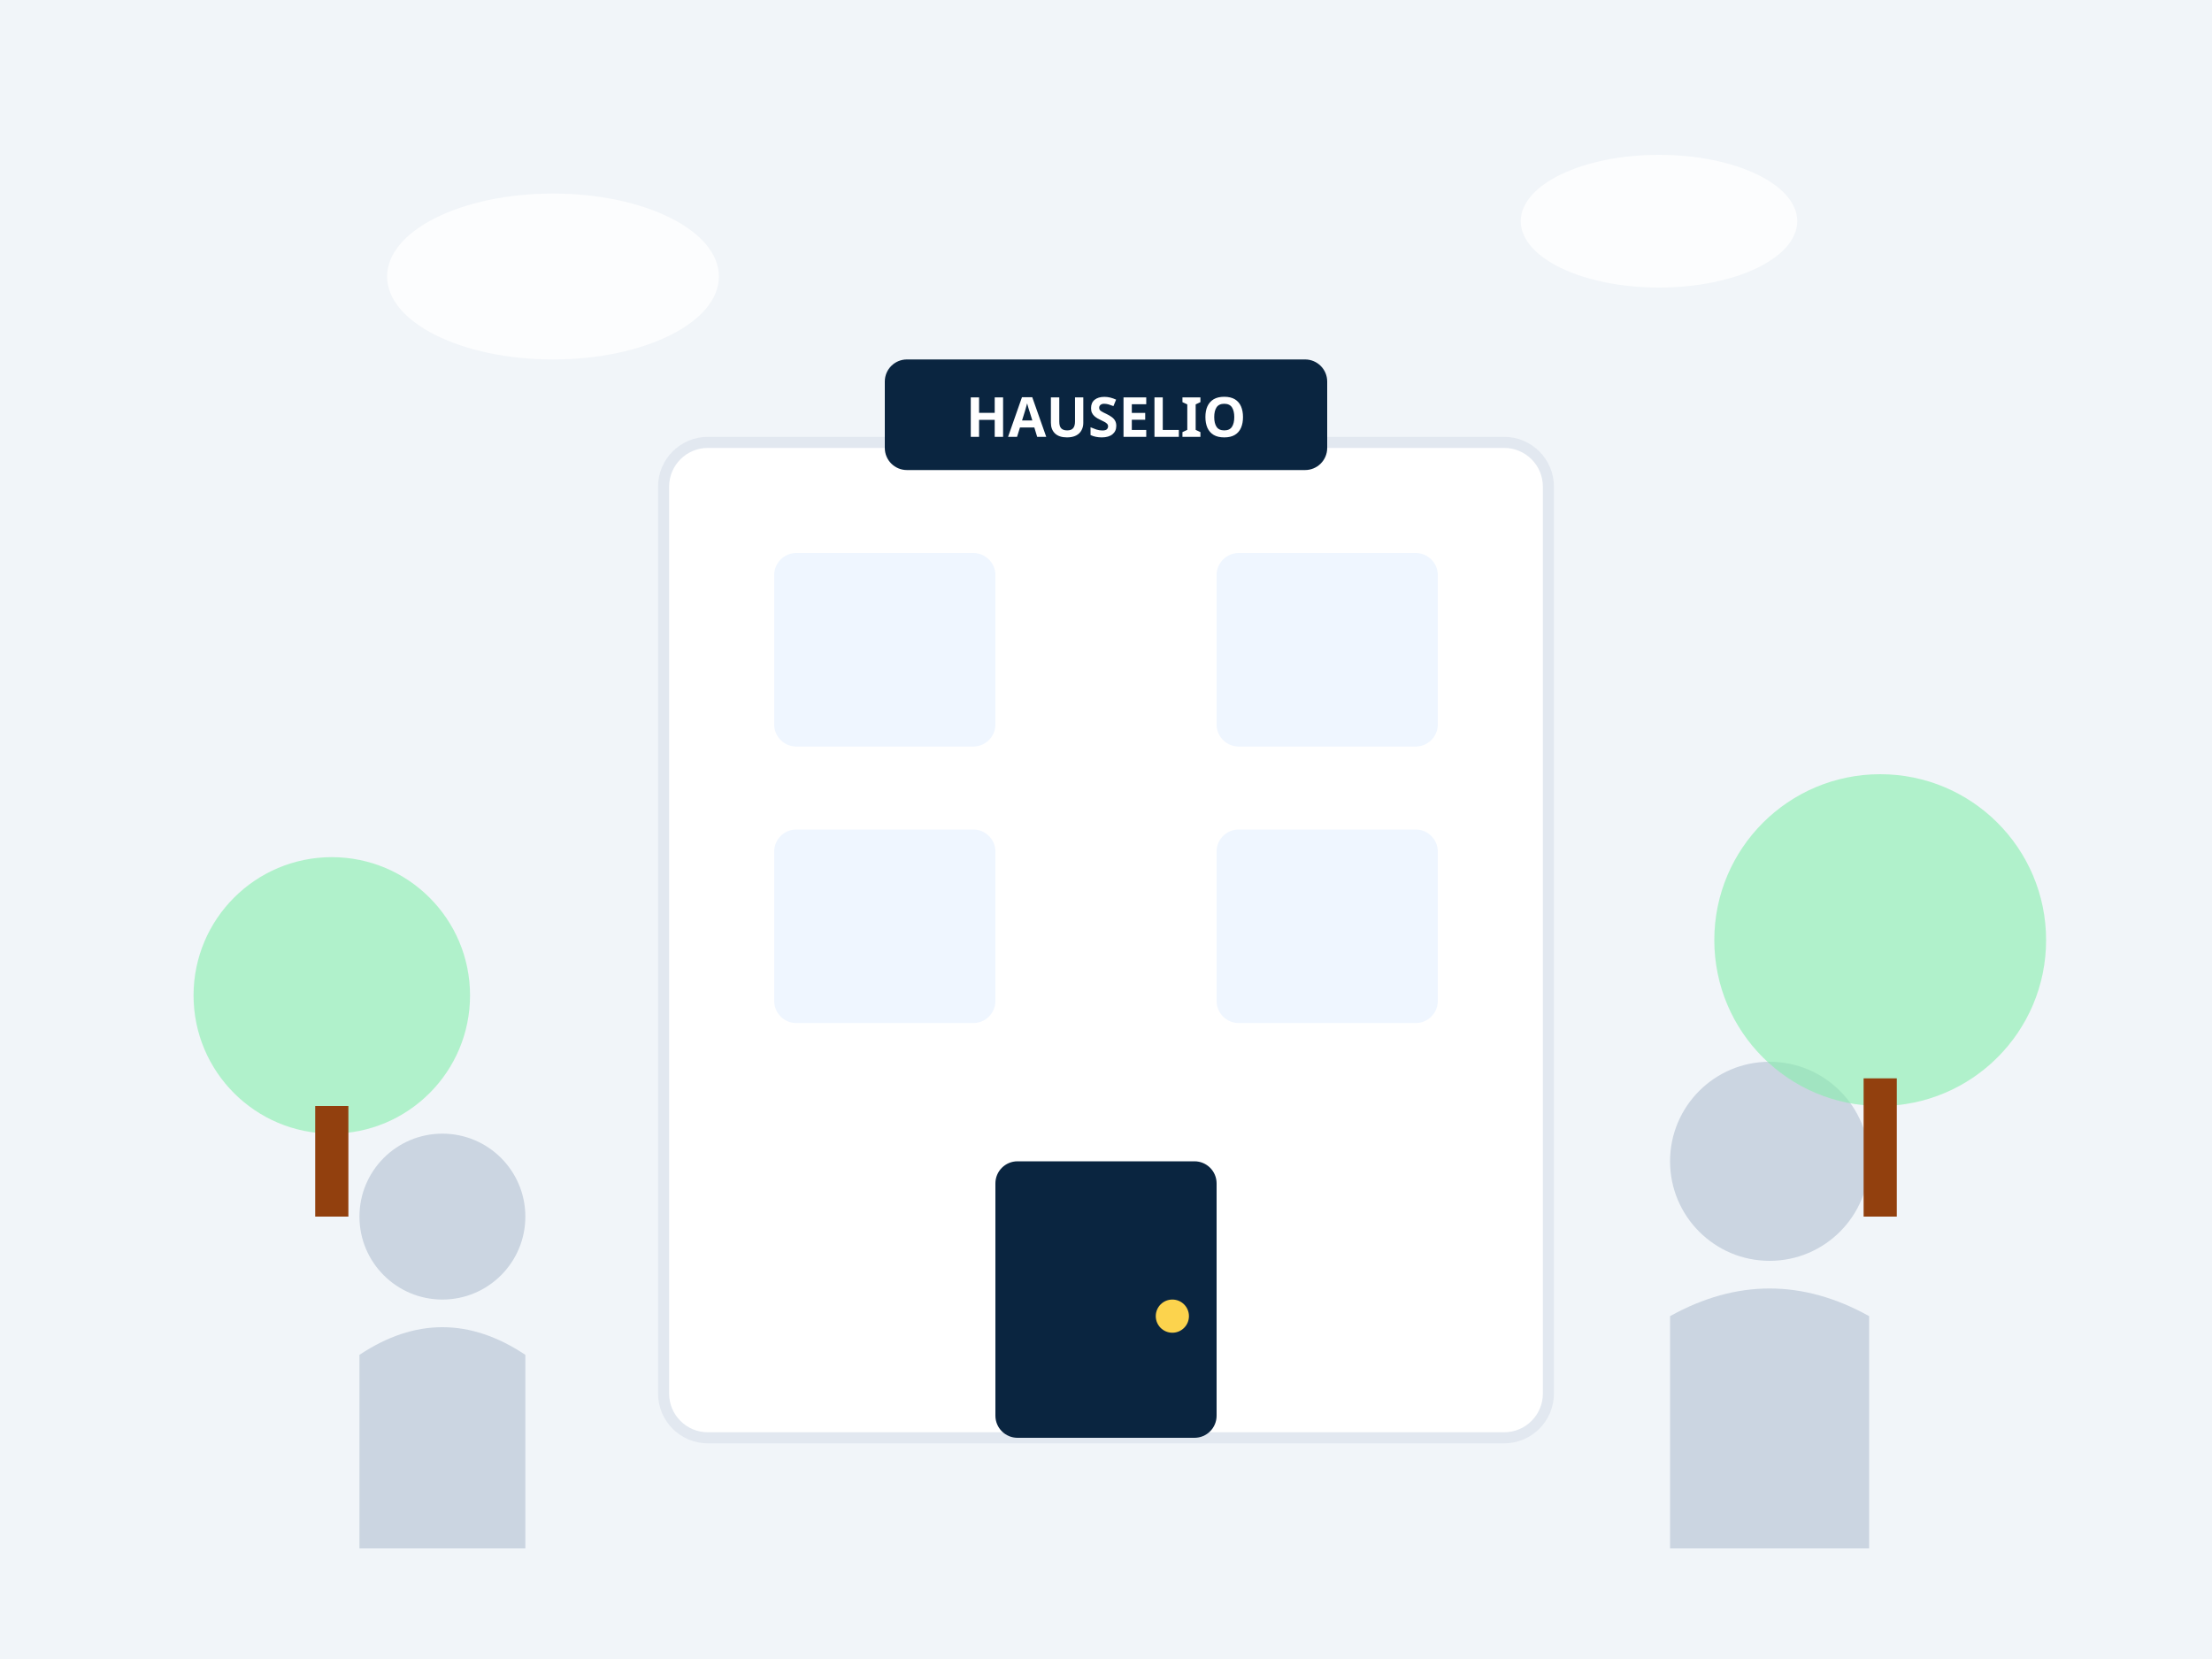
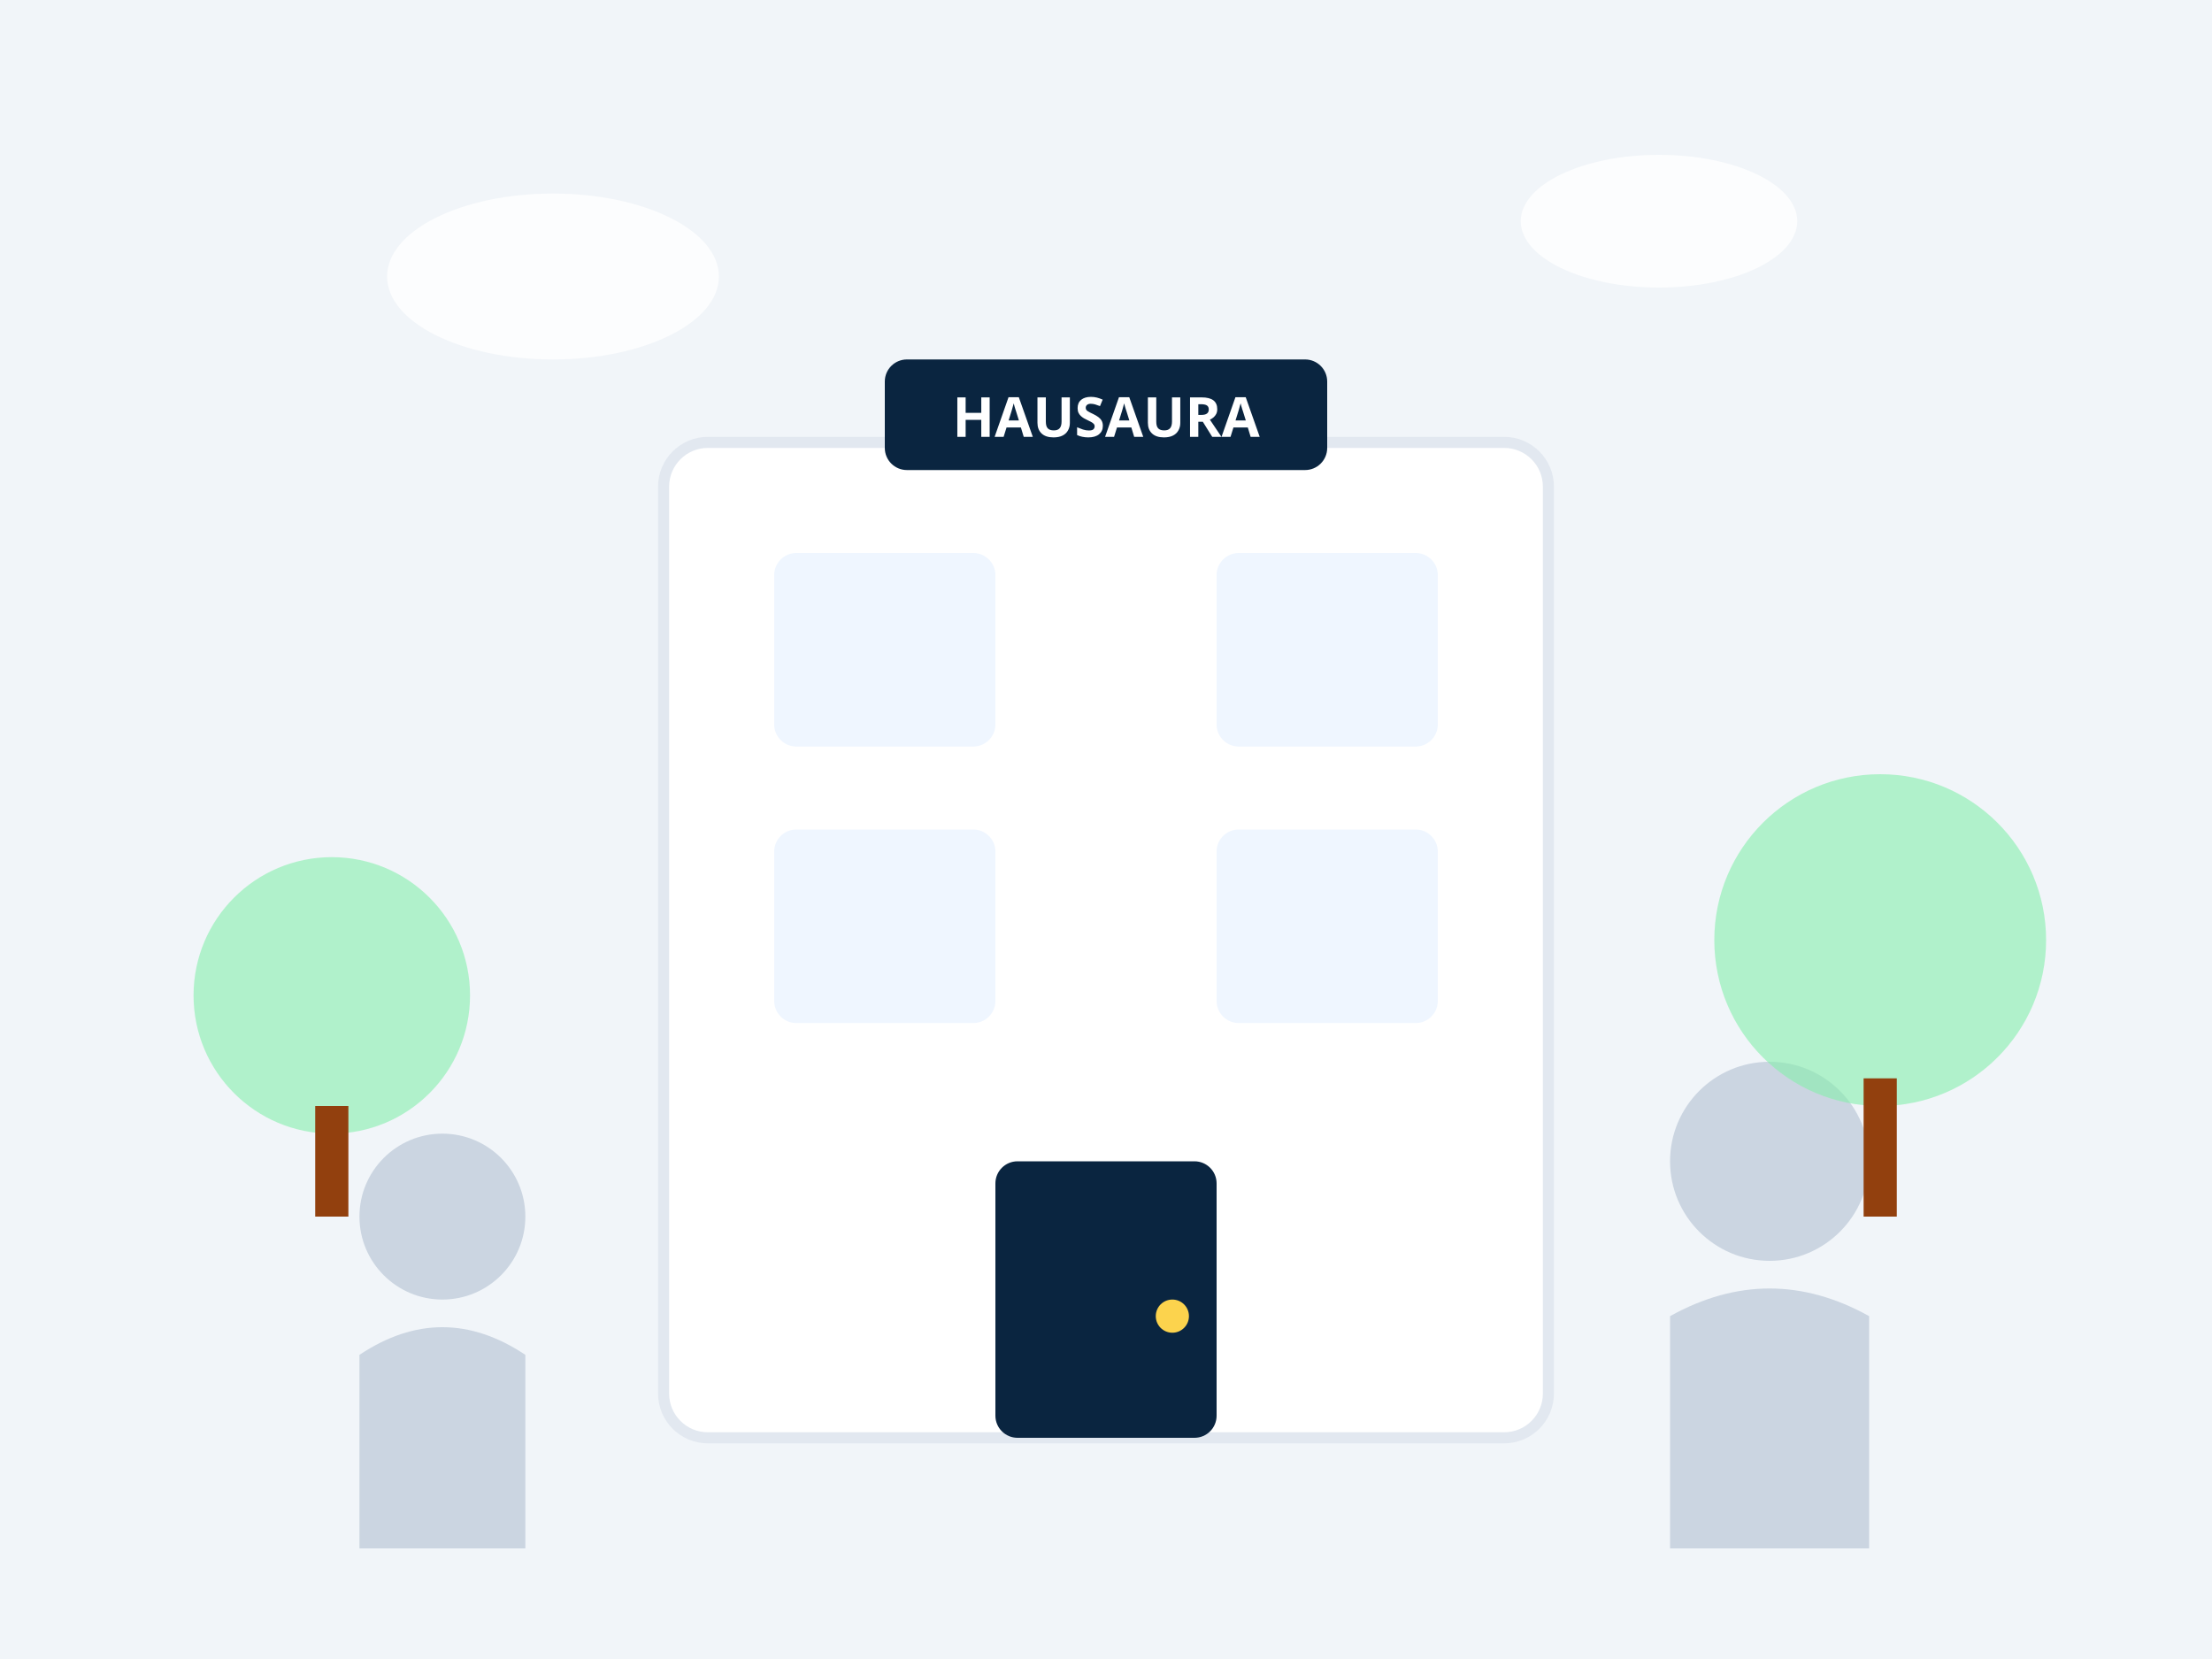
<svg xmlns="http://www.w3.org/2000/svg" viewBox="0 0 400 300" fill="none">
  <rect width="400" height="300" fill="#F1F5F9" />
  <rect x="120" y="80" width="160" height="180" rx="8" fill="white" stroke="#E2E8F0" stroke-width="2" />
  <rect x="140" y="100" width="40" height="35" rx="4" fill="#EFF6FF" />
  <rect x="220" y="100" width="40" height="35" rx="4" fill="#EFF6FF" />
  <rect x="140" y="150" width="40" height="35" rx="4" fill="#EFF6FF" />
  <rect x="220" y="150" width="40" height="35" rx="4" fill="#EFF6FF" />
  <rect x="180" y="210" width="40" height="50" rx="4" fill="#0A2540" />
  <circle cx="212" cy="238" r="3" fill="#FCD34D" />
  <rect x="160" y="65" width="80" height="20" rx="4" fill="#0A2540" />
-   <text x="200" y="79" text-anchor="middle" font-family="system-ui, sans-serif" font-size="10" font-weight="700" fill="white">HAUSELIO</text>
+   <text x="200" y="79" text-anchor="middle" font-family="system-ui, sans-serif" font-size="10" font-weight="700" fill="white">HAUSAURA</text>
  <circle cx="80" cy="220" r="15" fill="#CBD5E1" />
  <path d="M65 245 Q80 235 95 245 L95 280 L65 280 Z" fill="#CBD5E1" />
  <circle cx="320" cy="210" r="18" fill="#CBD5E1" />
  <path d="M302 238 Q320 228 338 238 L338 280 L302 280 Z" fill="#CBD5E1" />
  <circle cx="60" cy="180" r="25" fill="#86EFAC" opacity="0.6" />
  <rect x="57" y="200" width="6" height="20" fill="#92400E" />
  <circle cx="340" cy="170" r="30" fill="#86EFAC" opacity="0.6" />
  <rect x="337" y="195" width="6" height="25" fill="#92400E" />
  <ellipse cx="100" cy="50" rx="30" ry="15" fill="white" opacity="0.8" />
  <ellipse cx="300" cy="40" rx="25" ry="12" fill="white" opacity="0.8" />
</svg>
